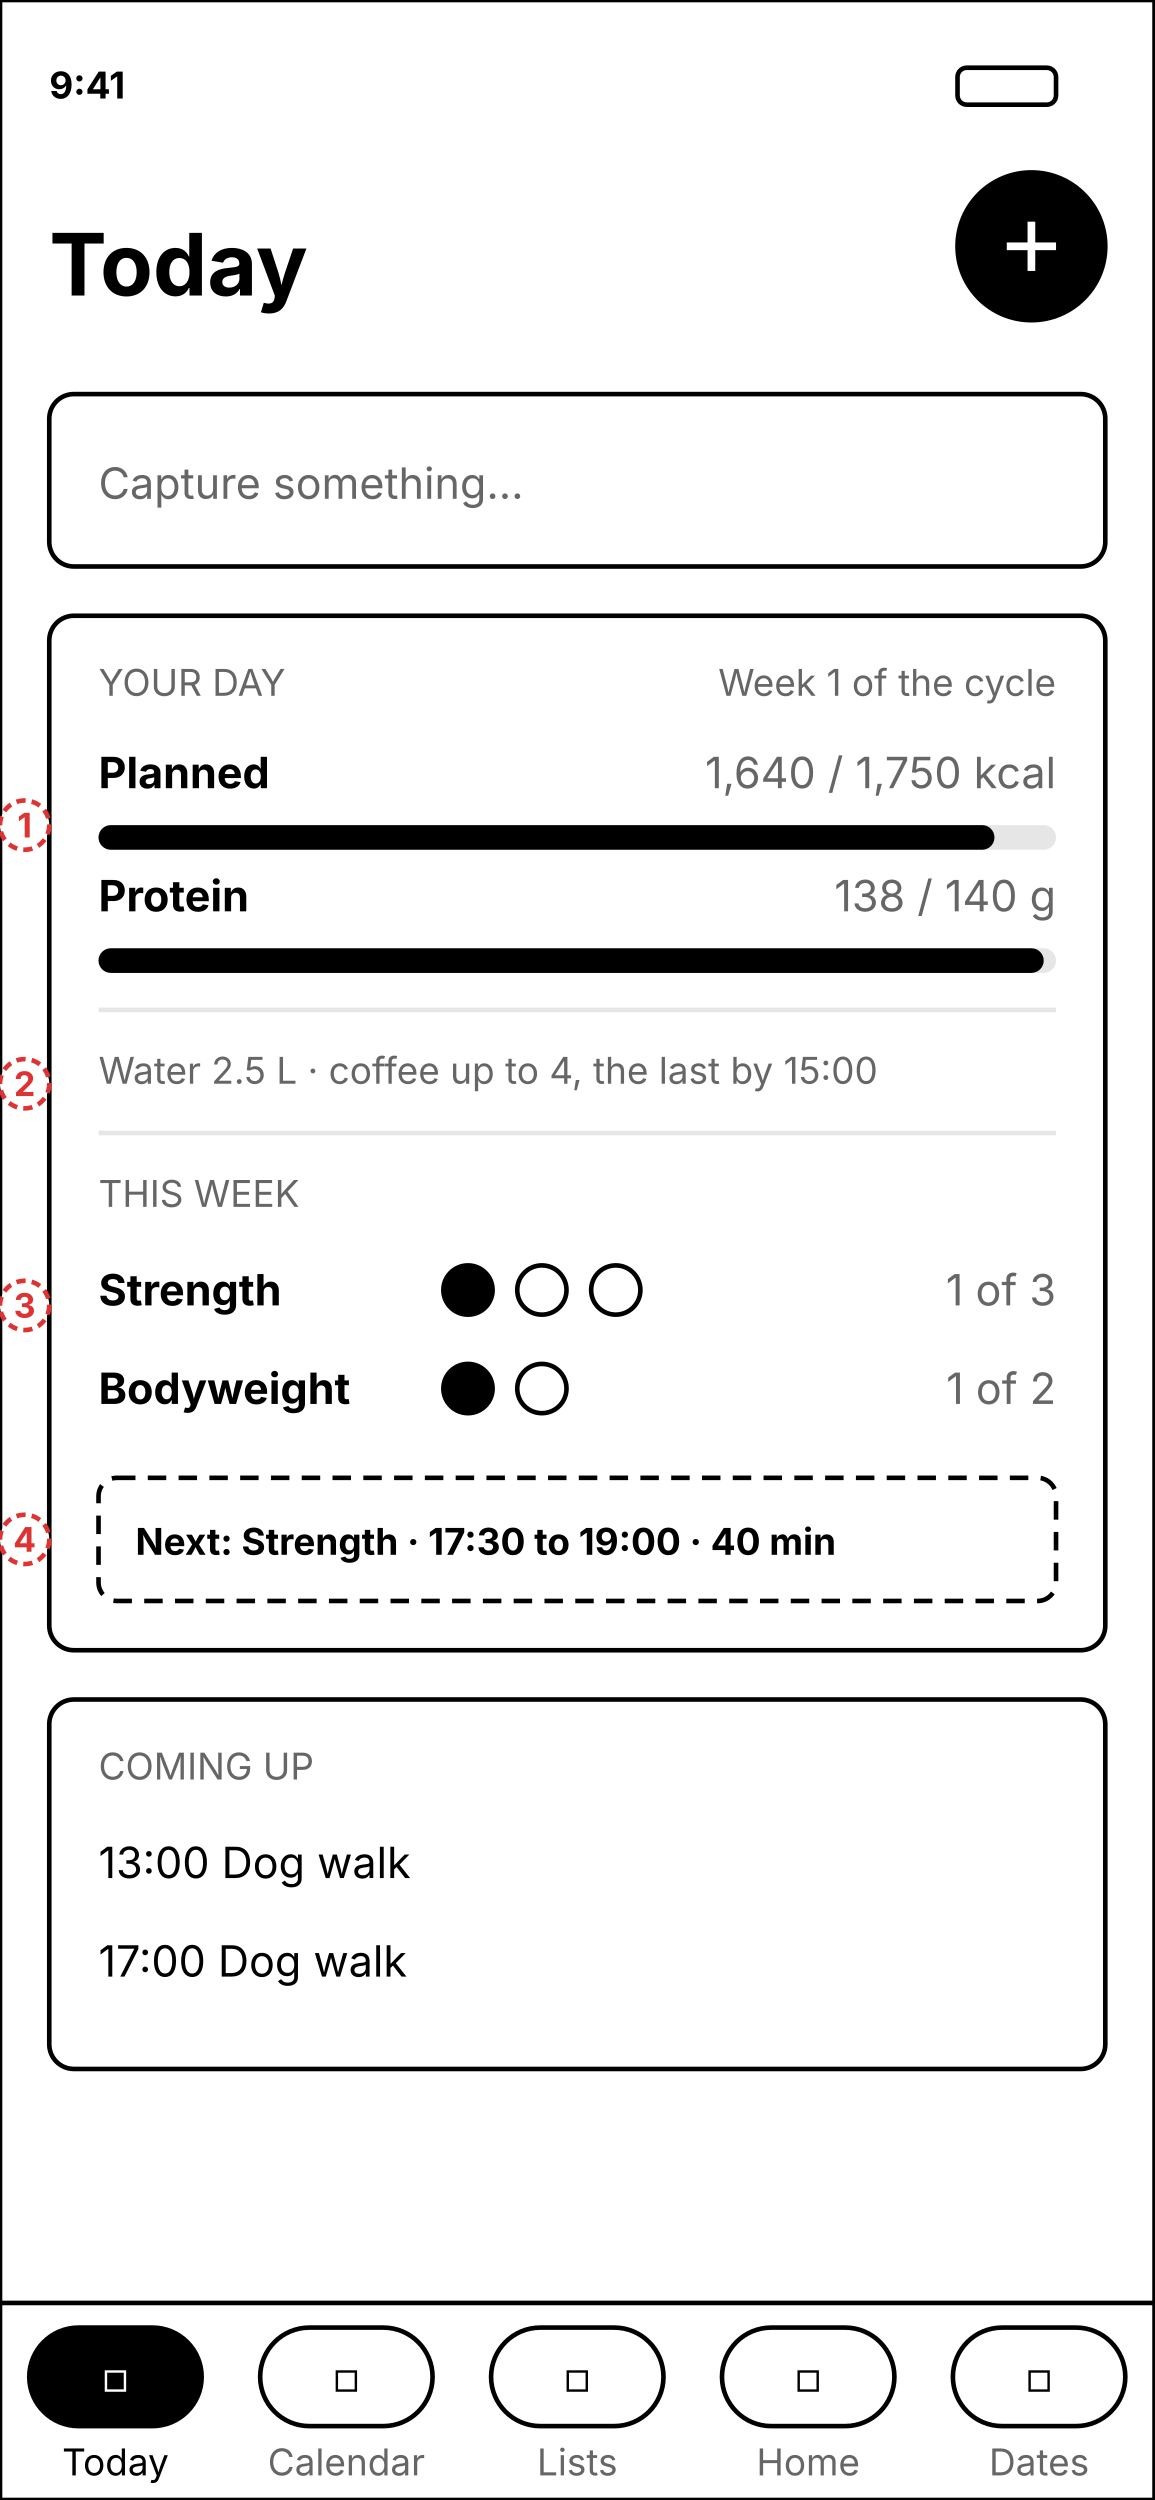
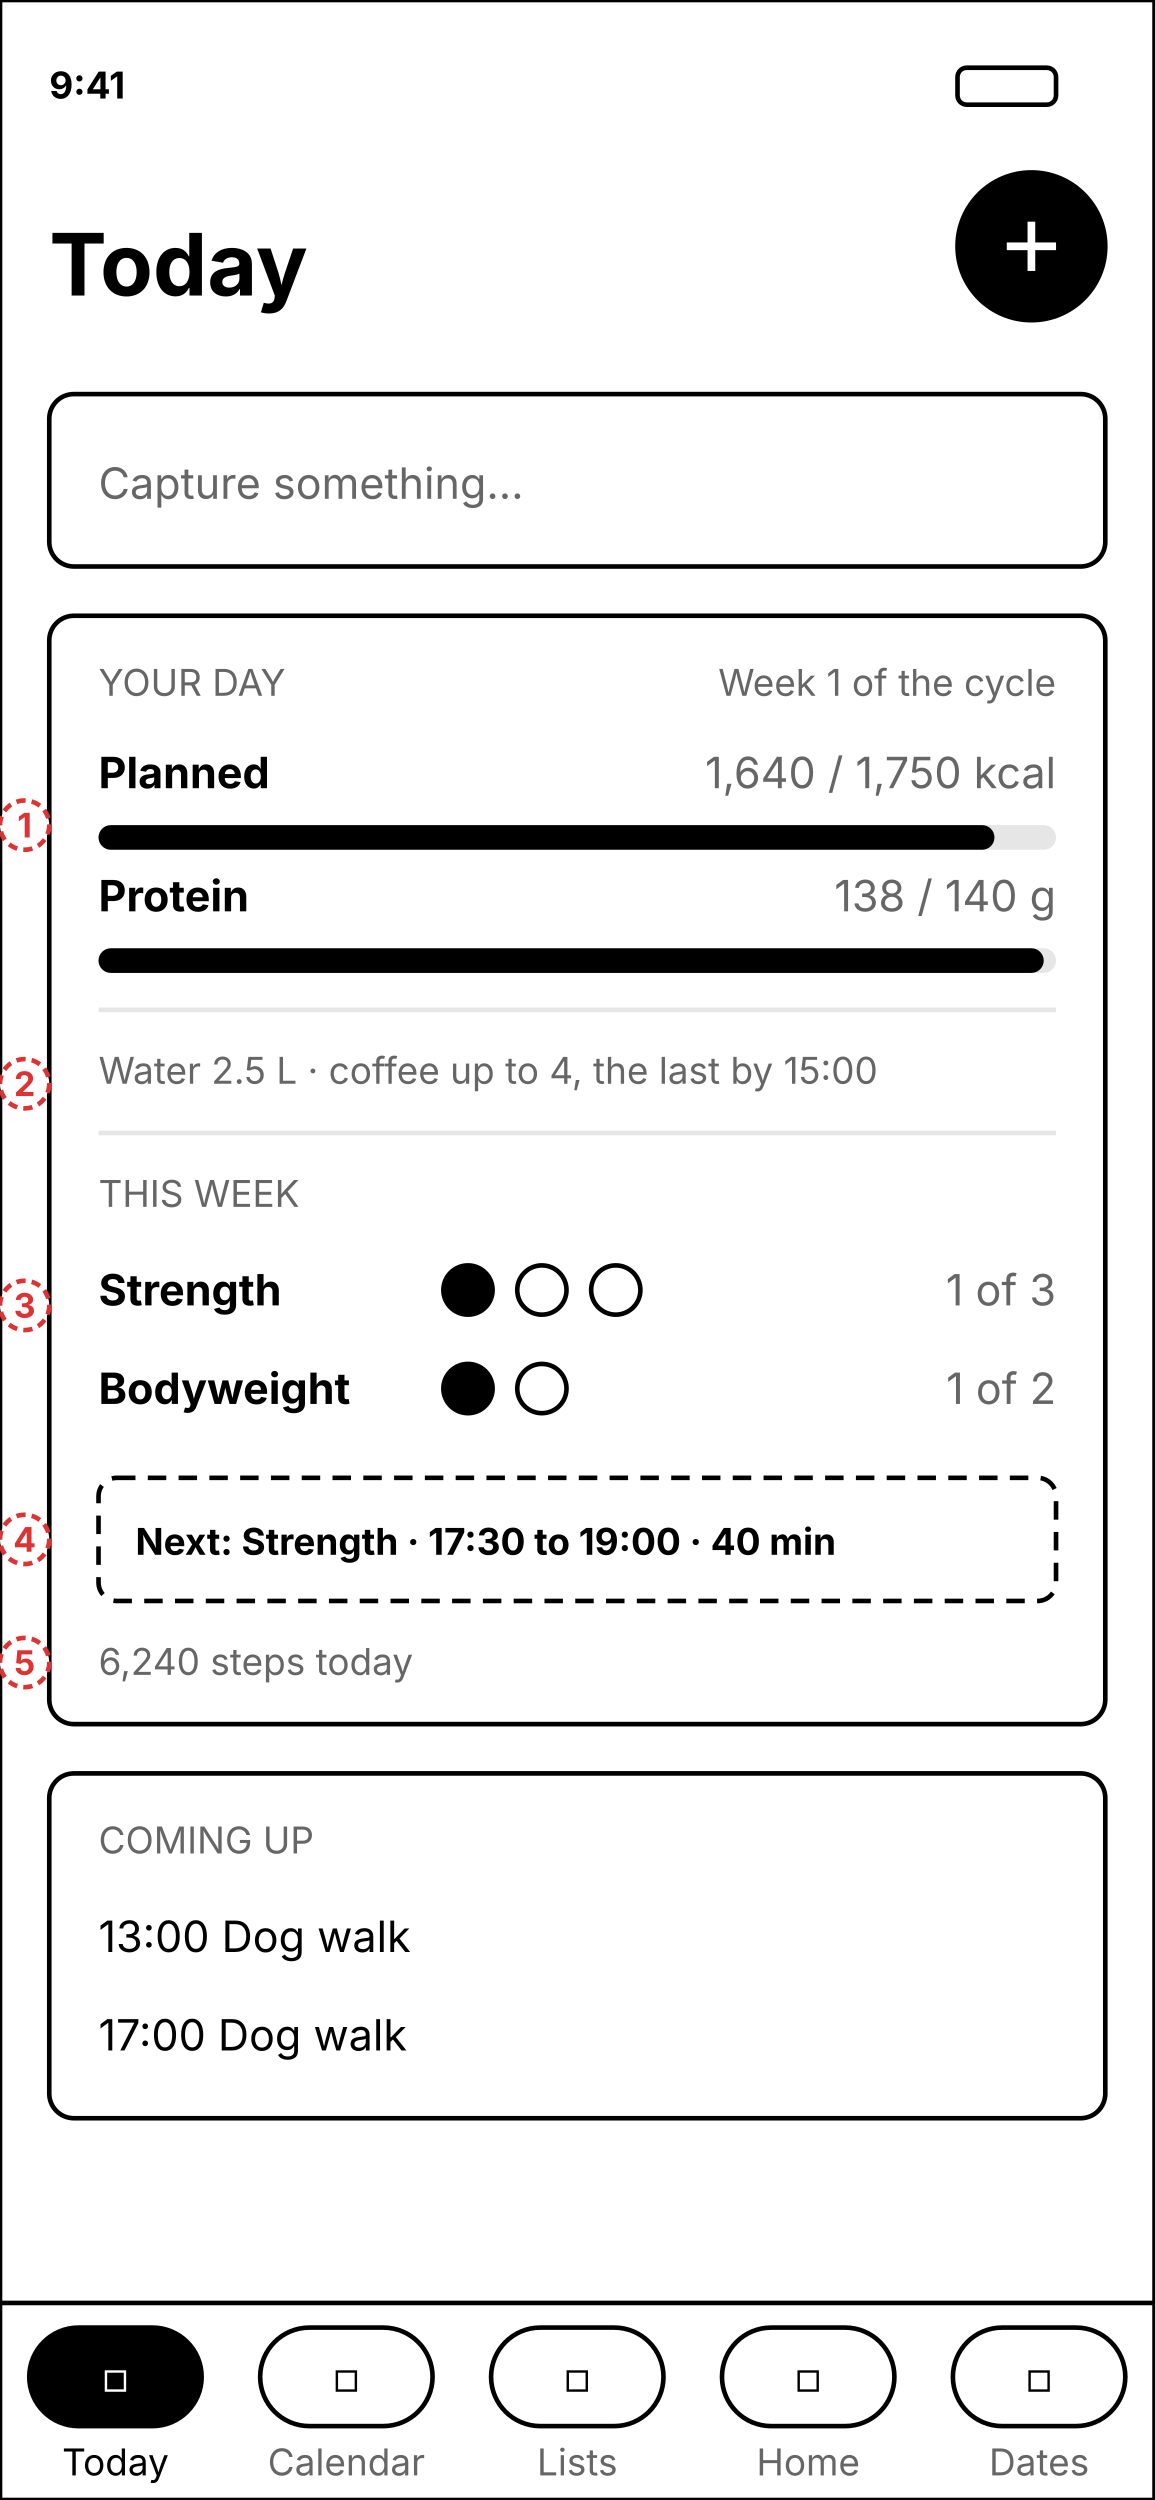
<svg xmlns="http://www.w3.org/2000/svg" width="375" height="812" viewBox="0 0 375 812" font-family="-apple-system, system-ui, sans-serif" fill="#fff" stroke="#000" stroke-width="1.5">
  <rect x="0" y="0" width="375" height="812" fill="#fff" />
  <text x="16" y="32" font-size="12" text-anchor="start" stroke="none" fill="#000" font-weight="700">9:41</text>
  <rect x="311" y="22" width="32" height="12" rx="3" fill="#fff" />
  <text x="16" y="96" font-size="28" text-anchor="start" stroke="none" fill="#000" font-weight="700">Today</text>
  <circle cx="335" cy="80" r="24" fill="#000" />
  <line x1="327" y1="80" x2="343" y2="80" stroke="#fff" stroke-width="2.5" />
  <line x1="335" y1="72" x2="335" y2="88" stroke="#fff" stroke-width="2.5" />
  <rect x="16" y="128" width="343" height="56" rx="8" fill="#fff" />
  <text x="32" y="162" font-size="14" text-anchor="start" stroke="none" fill="#666">Capture something…</text>
-   <rect x="16" y="200" width="343" height="336" rx="8" fill="#fff" />
+   <rect x="16" y="200" width="343" height="360" rx="8" fill="#fff" />
  <text x="32" y="226" font-size="12" text-anchor="start" stroke="none" fill="#666">YOUR DAY</text>
  <text x="343" y="226" font-size="12" text-anchor="end" stroke="none" fill="#666">Week 1 of the cycle</text>
  <text x="32" y="256" font-size="14" text-anchor="start" stroke="none" fill="#000" font-weight="700">Planned</text>
  <text x="343" y="256" font-size="14" text-anchor="end" stroke="none" fill="#666">1,640 / 1,750 kcal</text>
  <rect x="32" y="268" width="311" height="8" rx="4.0" fill="#e6e6e6" stroke-width="0" />
  <rect x="32" y="268" width="291" height="8" rx="4.0" fill="#000" stroke-width="0" />
  <text x="32" y="296" font-size="14" text-anchor="start" stroke="none" fill="#000" font-weight="700">Protein</text>
  <text x="343" y="296" font-size="14" text-anchor="end" stroke="none" fill="#666">138 / 140 g</text>
  <rect x="32" y="308" width="311" height="8" rx="4.0" fill="#e6e6e6" stroke-width="0" />
  <rect x="32" y="308" width="307" height="8" rx="4.0" fill="#000" stroke-width="0" />
  <line x1="32" y1="328" x2="343" y2="328" stroke="#e6e6e6" />
  <text x="32" y="352" font-size="12" text-anchor="start" stroke="none" fill="#666">Water 2.5 L · coffee up to 4, the last by 15:00</text>
  <line x1="32" y1="368" x2="343" y2="368" stroke="#e6e6e6" />
  <text x="32" y="392" font-size="12" text-anchor="start" stroke="none" fill="#666">THIS WEEK</text>
  <text x="32" y="424" font-size="14" text-anchor="start" stroke="none" fill="#000" font-weight="700">Strength</text>
  <circle cx="152" cy="419" r="8" fill="#000" />
  <circle cx="176" cy="419" r="8" fill="#fff" />
  <circle cx="200" cy="419" r="8" fill="#fff" />
  <text x="343" y="424" font-size="14" text-anchor="end" stroke="none" fill="#666">1 of 3</text>
  <text x="32" y="456" font-size="14" text-anchor="start" stroke="none" fill="#000" font-weight="700">Bodyweight</text>
  <circle cx="152" cy="451" r="8" fill="#000" />
  <circle cx="176" cy="451" r="8" fill="#fff" />
  <text x="343" y="456" font-size="14" text-anchor="end" stroke="none" fill="#666">1 of 2</text>
  <rect x="32" y="480" width="311" height="40" rx="6" fill="#fff" stroke-dasharray="6 4" />
  <text x="44" y="505" font-size="12" text-anchor="start" stroke="none" fill="#000" font-weight="700">Next: Strength · 17:30 to 19:00 · 40 min</text>
-   <rect x="16" y="552" width="343" height="120" rx="8" fill="#fff" />
-   <text x="32" y="578" font-size="12" text-anchor="start" stroke="none" fill="#666">COMING UP</text>
-   <text x="32" y="610" font-size="14" text-anchor="start" stroke="none" fill="#000">13:00  Dog walk</text>
-   <text x="32" y="642" font-size="14" text-anchor="start" stroke="none" fill="#000">17:00  Dog walk</text>
+   <text x="32" y="544" font-size="12" text-anchor="start" stroke="none" fill="#666">6,240 steps today</text>
+   <rect x="16" y="576" width="343" height="112" rx="8" fill="#fff" />
+   <text x="32" y="602" font-size="12" text-anchor="start" stroke="none" fill="#666">COMING UP</text>
+   <text x="32" y="634" font-size="14" text-anchor="start" stroke="none" fill="#000">13:00  Dog walk</text>
+   <text x="32" y="666" font-size="14" text-anchor="start" stroke="none" fill="#000">17:00  Dog walk</text>
  <line x1="0" y1="748" x2="375" y2="748" stroke="#000" />
  <rect x="9.5" y="756" width="56" height="32" rx="16" fill="#000" />
  <text x="37.5" y="777" font-size="14" text-anchor="middle" stroke="none" fill="#fff">▫</text>
  <text x="37.5" y="804" font-size="12" text-anchor="middle" stroke="none" fill="#000">Today</text>
  <rect x="84.5" y="756" width="56" height="32" rx="16" fill="#fff" />
  <text x="112.5" y="777" font-size="14" text-anchor="middle" stroke="none" fill="#000">▫</text>
  <text x="112.5" y="804" font-size="12" text-anchor="middle" stroke="none" fill="#666">Calendar</text>
  <rect x="159.5" y="756" width="56" height="32" rx="16" fill="#fff" />
  <text x="187.5" y="777" font-size="14" text-anchor="middle" stroke="none" fill="#000">▫</text>
  <text x="187.5" y="804" font-size="12" text-anchor="middle" stroke="none" fill="#666">Lists</text>
  <rect x="234.5" y="756" width="56" height="32" rx="16" fill="#fff" />
  <text x="262.5" y="777" font-size="14" text-anchor="middle" stroke="none" fill="#000">▫</text>
  <text x="262.5" y="804" font-size="12" text-anchor="middle" stroke="none" fill="#666">Home</text>
  <rect x="309.5" y="756" width="56" height="32" rx="16" fill="#fff" />
  <text x="337.5" y="777" font-size="14" text-anchor="middle" stroke="none" fill="#000">▫</text>
  <text x="337.5" y="804" font-size="12" text-anchor="middle" stroke="none" fill="#666">Dates</text>
  <g>
    <circle cx="8" cy="268" r="8" fill="#fff" stroke="#d33" stroke-dasharray="3 2" />
    <text x="8" y="272" font-size="11" text-anchor="middle" stroke="none" fill="#d33" font-weight="700">1</text>
  </g>
  <g>
    <circle cx="8" cy="352" r="8" fill="#fff" stroke="#d33" stroke-dasharray="3 2" />
    <text x="8" y="356" font-size="11" text-anchor="middle" stroke="none" fill="#d33" font-weight="700">2</text>
  </g>
  <g>
    <circle cx="8" cy="424" r="8" fill="#fff" stroke="#d33" stroke-dasharray="3 2" />
    <text x="8" y="428" font-size="11" text-anchor="middle" stroke="none" fill="#d33" font-weight="700">3</text>
  </g>
  <g>
    <circle cx="8" cy="500" r="8" fill="#fff" stroke="#d33" stroke-dasharray="3 2" />
    <text x="8" y="504" font-size="11" text-anchor="middle" stroke="none" fill="#d33" font-weight="700">4</text>
  </g>
+   <g>
+     <circle cx="8" cy="540" r="8" fill="#fff" stroke="#d33" stroke-dasharray="3 2" />
+     <text x="8" y="544" font-size="11" text-anchor="middle" stroke="none" fill="#d33" font-weight="700">5</text>
+   </g>
</svg>
